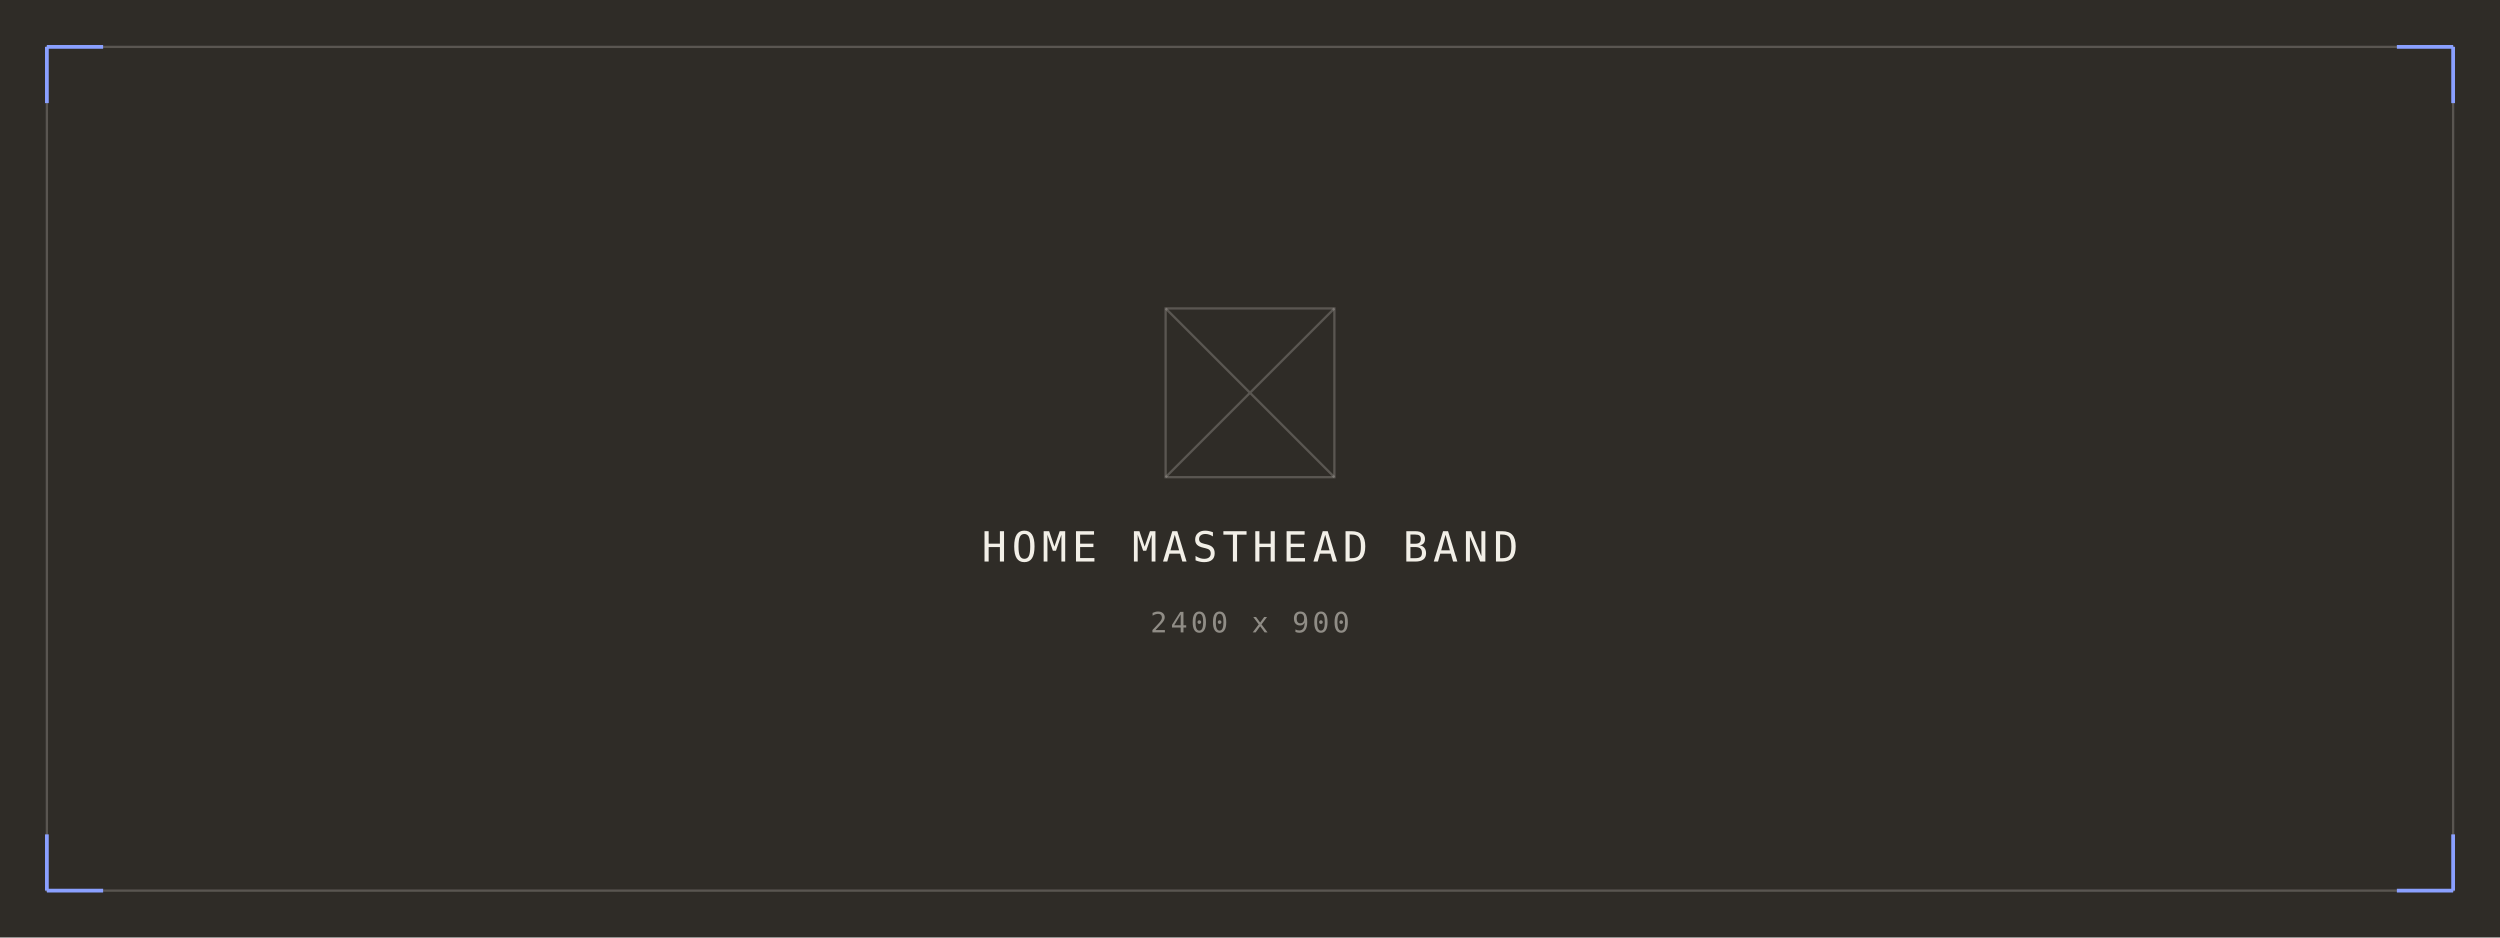
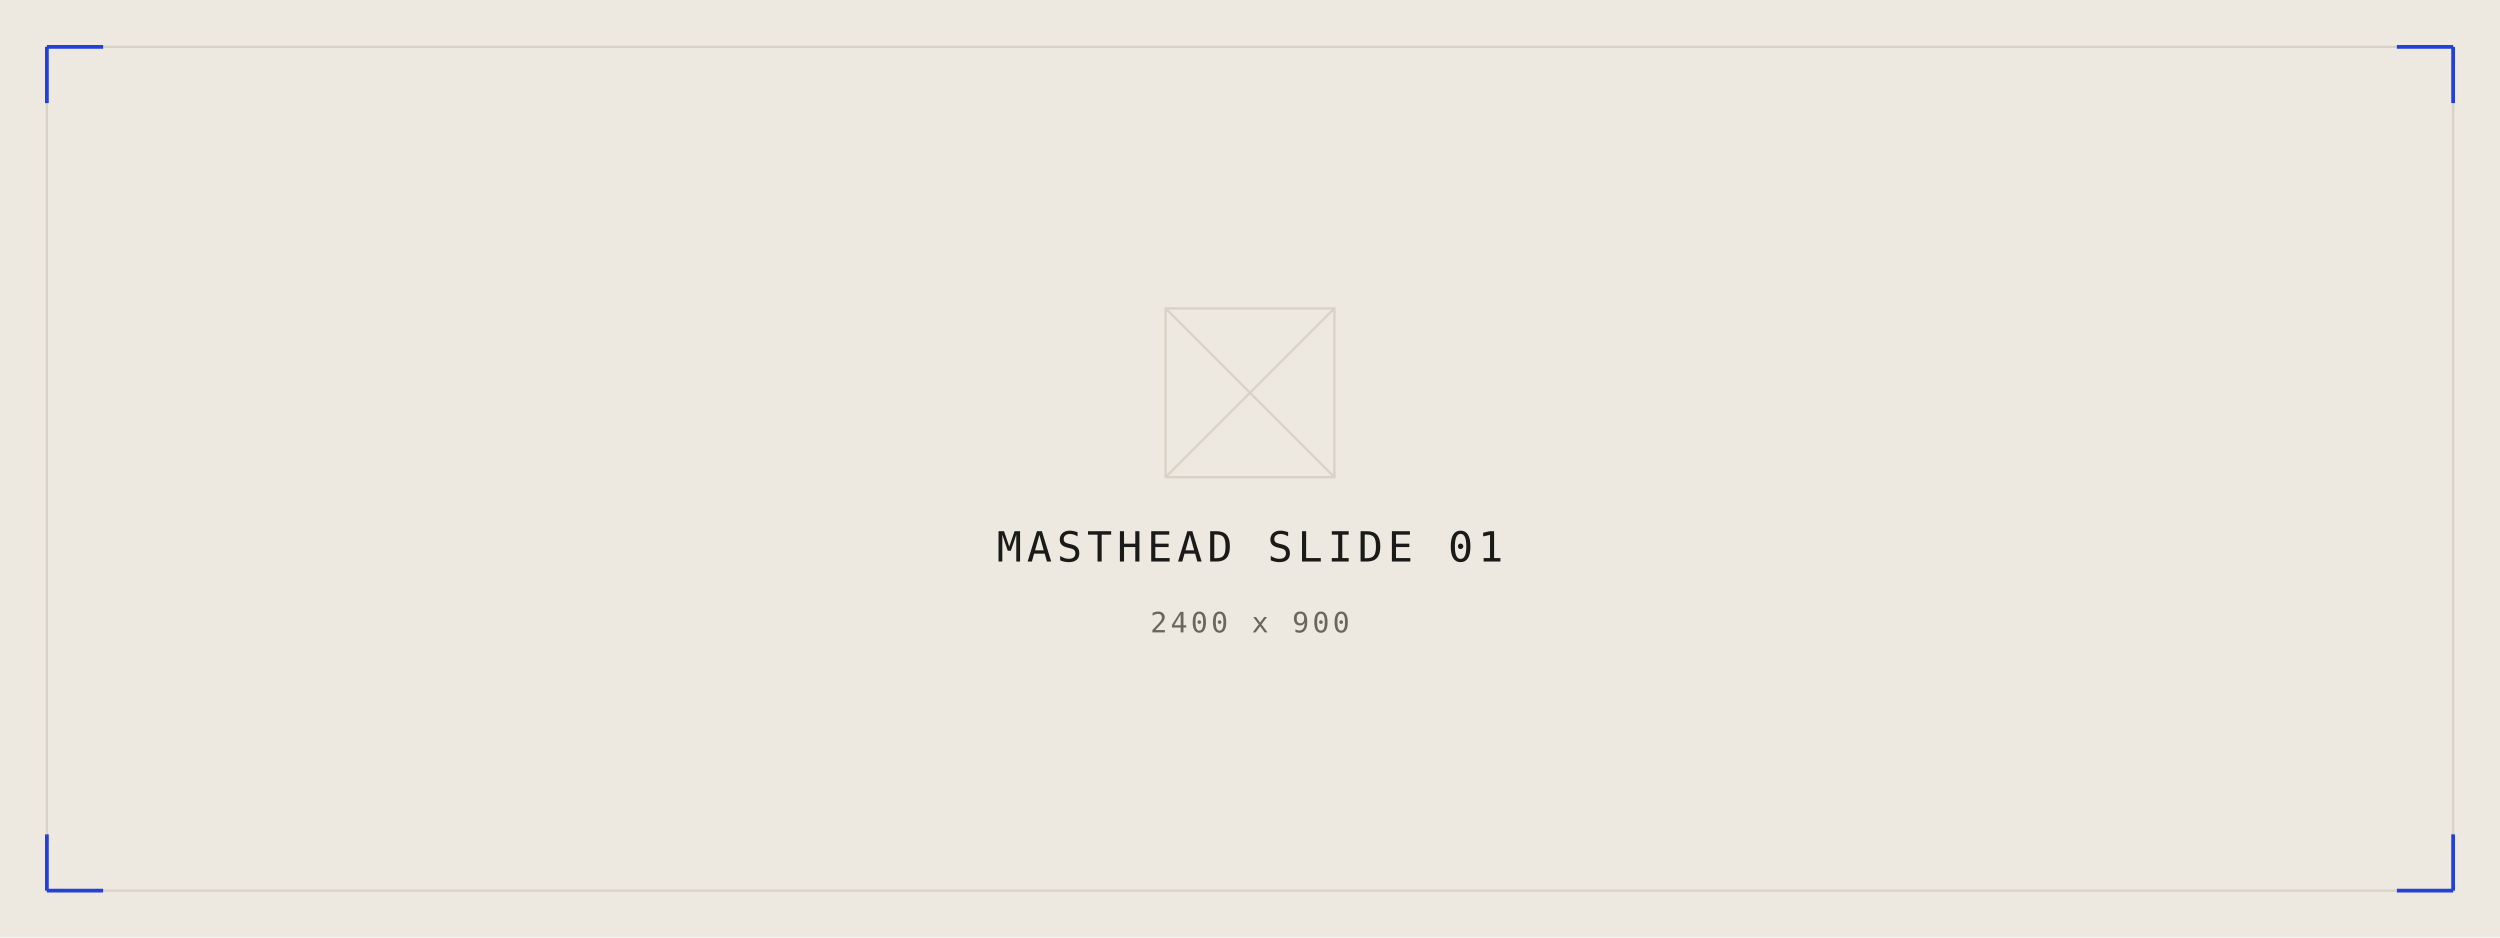
<svg xmlns="http://www.w3.org/2000/svg" width="2400" height="900" viewBox="0 0 2400 900">
-   <rect width="2400" height="900" fill="#2F2C27" />
-   <rect x="45.0" y="45.0" width="2310.0" height="810.0" fill="none" stroke="rgba(242,239,231,0.22)" stroke-width="2.2" />
-   <path d="M45.0 45.0 h54.0 M45.0 45.0 v54.0" stroke="#8AA0FF" stroke-width="3.6" fill="none" />
-   <path d="M2355.0 45.0 h-54.0 M2355.0 45.0 v54.0" stroke="#8AA0FF" stroke-width="3.6" fill="none" />
-   <path d="M45.0 855.0 h54.0 M45.0 855.0 v-54.0" stroke="#8AA0FF" stroke-width="3.6" fill="none" />
-   <path d="M2355.0 855.0 h-54.0 M2355.0 855.0 v-54.0" stroke="#8AA0FF" stroke-width="3.6" fill="none" />
-   <rect x="1119.0" y="296.1" width="162.0" height="162.0" fill="none" stroke="rgba(242,239,231,0.22)" stroke-width="2.2" />
-   <path d="M1119.0 296.1 L1281.0 458.1 M1281.0 296.1 L1119.0 458.1" stroke="rgba(242,239,231,0.22)" stroke-width="2.2" />
-   <text x="1200.0" y="539.1" fill="#F2EFE7" font-family="ui-monospace,Menlo,monospace" font-size="40" letter-spacing="4.8" text-anchor="middle">HOME MASTHEAD BAND</text>
-   <text x="1200.0" y="607.1" fill="rgba(242,239,231,0.5)" font-family="ui-monospace,Menlo,monospace" font-size="27" letter-spacing="3.2" text-anchor="middle">2400 x 900</text>
+   <rect width="2400" height="900" fill="#EDE9E0" />
+   <rect x="45.0" y="45.0" width="2310.0" height="810.0" fill="none" stroke="#D8D2C6" stroke-width="2.2" />
+   <path d="M45.0 45.0 h54.0 M45.0 45.0 v54.0" stroke="#2340D8" stroke-width="3.6" fill="none" />
+   <path d="M2355.0 45.0 h-54.0 M2355.0 45.0 v54.0" stroke="#2340D8" stroke-width="3.6" fill="none" />
+   <path d="M45.0 855.0 h54.0 M45.0 855.0 v-54.0" stroke="#2340D8" stroke-width="3.6" fill="none" />
+   <path d="M2355.0 855.0 h-54.0 M2355.0 855.0 v-54.0" stroke="#2340D8" stroke-width="3.6" fill="none" />
+   <rect x="1119.0" y="296.1" width="162.0" height="162.0" fill="none" stroke="#D8D2C6" stroke-width="2.2" />
+   <path d="M1119.0 296.1 L1281.0 458.1 M1281.0 296.1 L1119.0 458.1" stroke="#D8D2C6" stroke-width="2.2" />
+   <text x="1200.0" y="539.1" fill="#1A1A18" font-family="ui-monospace,Menlo,monospace" font-size="40" letter-spacing="4.8" text-anchor="middle">MASTHEAD SLIDE 01</text>
+   <text x="1200.0" y="607.1" fill="#6A665D" font-family="ui-monospace,Menlo,monospace" font-size="27" letter-spacing="3.2" text-anchor="middle">2400 x 900</text>
</svg>
